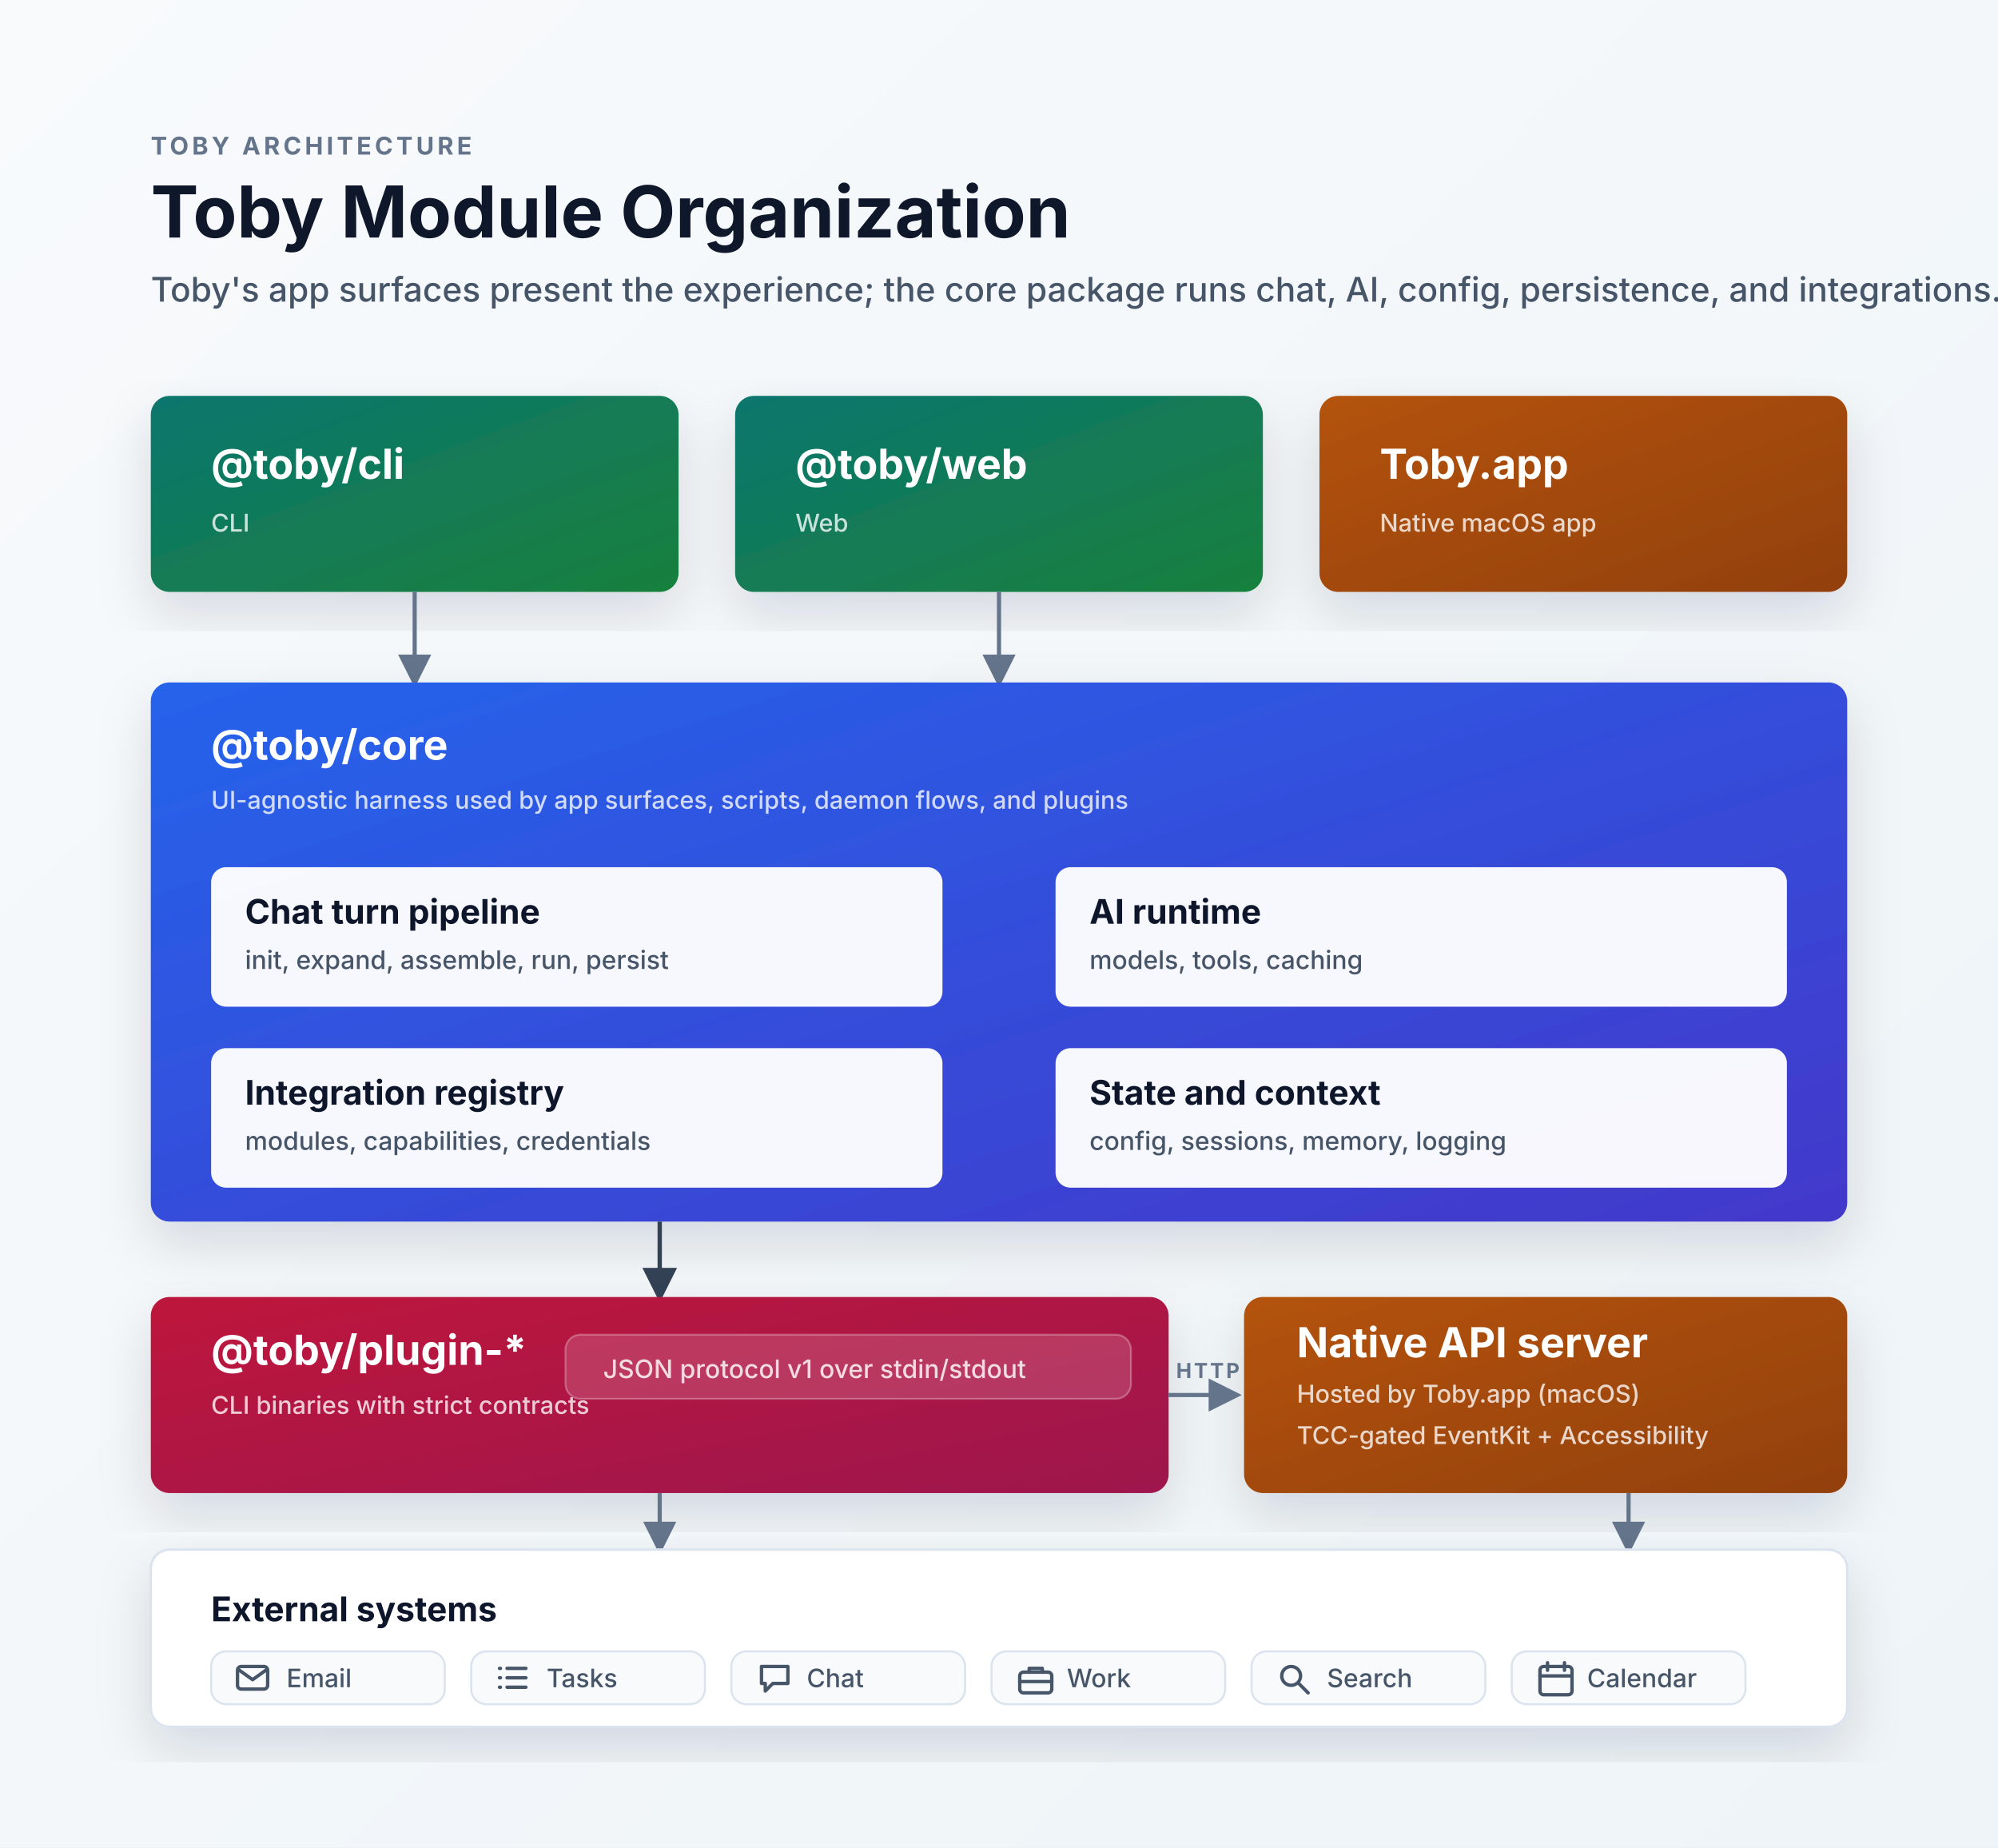
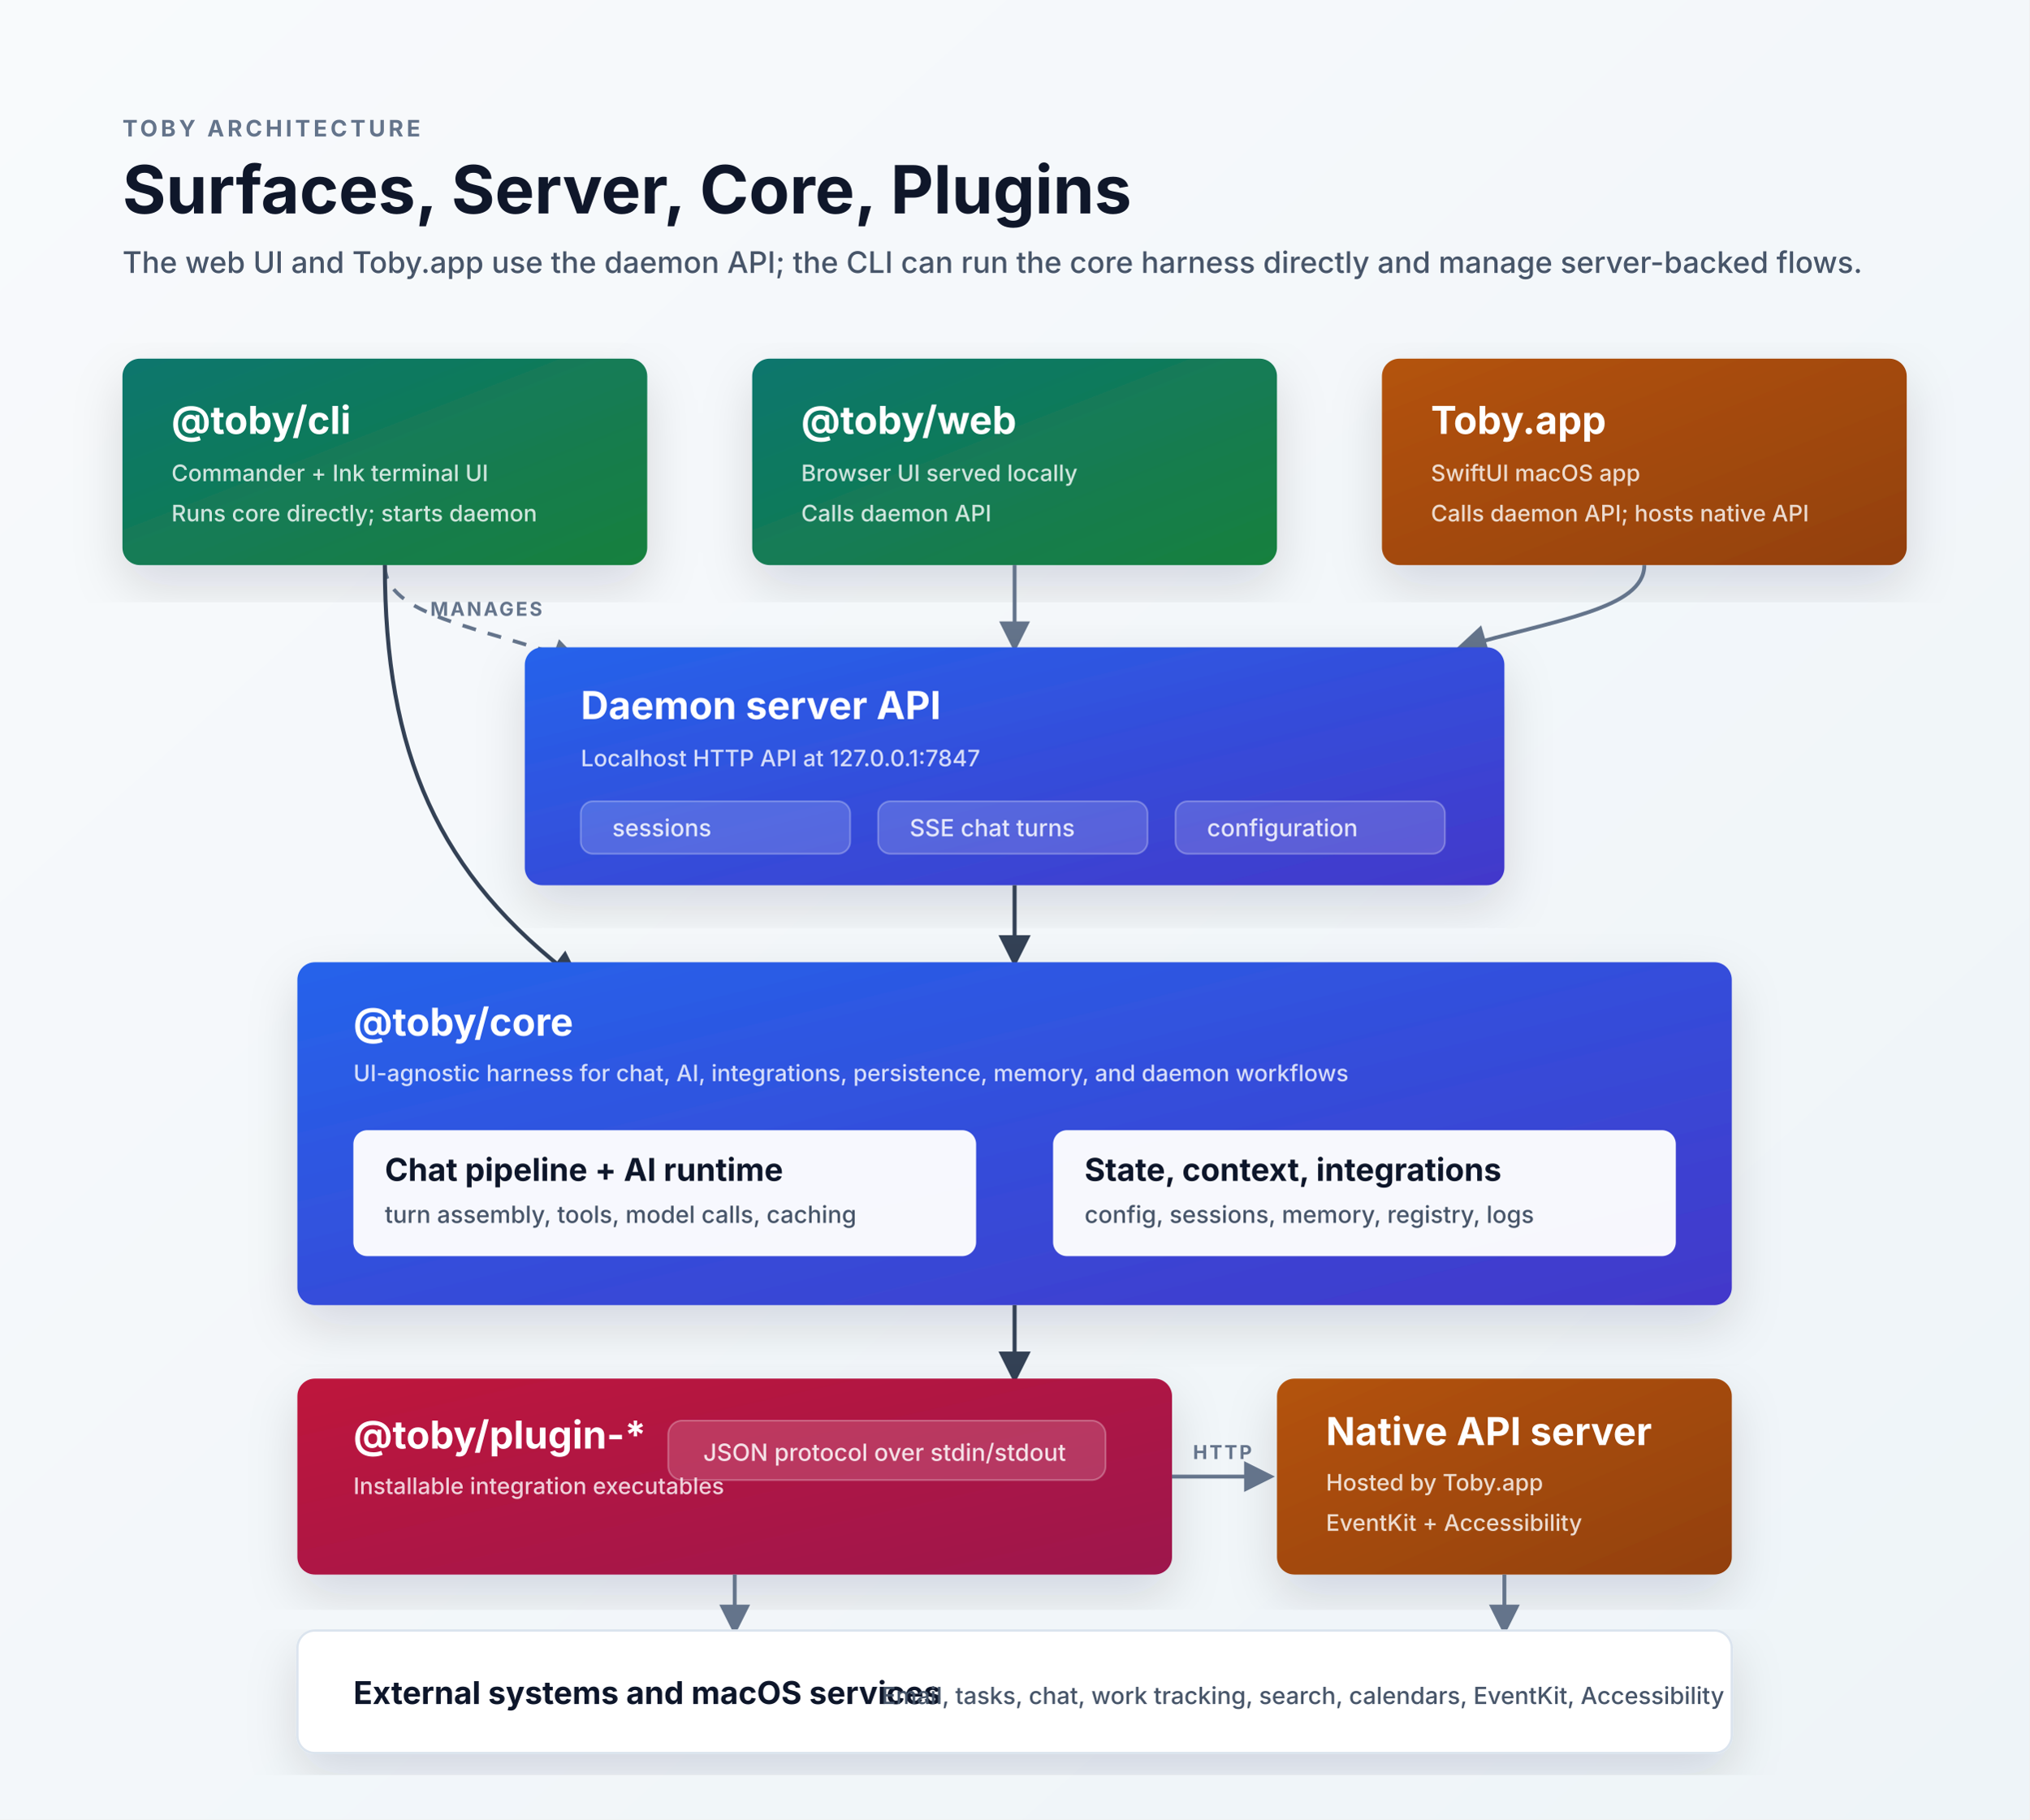
- <svg xmlns="http://www.w3.org/2000/svg" width="1060" height="980" viewBox="0 0 1060 980" role="img" aria-labelledby="title desc">
+ <svg xmlns="http://www.w3.org/2000/svg" width="1160" height="1040" viewBox="0 0 1160 1040" role="img" aria-labelledby="title desc">
  <defs>
    <linearGradient id="bg" x1="0" x2="1" y1="0" y2="1">
      <stop offset="0" stop-color="#f8fafc" />
      <stop offset="1" stop-color="#eef4f8" />
    </linearGradient>
    <linearGradient id="surface" x1="0" x2="1" y1="0" y2="1">
      <stop offset="0" stop-color="#0f766e" />
      <stop offset="1" stop-color="#15803d" />
    </linearGradient>
-     <linearGradient id="core" x1="0" x2="1" y1="0" y2="1">
+     <linearGradient id="server" x1="0" x2="1" y1="0" y2="1">
      <stop offset="0" stop-color="#2563eb" />
      <stop offset="1" stop-color="#4338ca" />
    </linearGradient>
    <linearGradient id="plugin" x1="0" x2="1" y1="0" y2="1">
      <stop offset="0" stop-color="#be123c" />
      <stop offset="1" stop-color="#9d174d" />
    </linearGradient>
-     <linearGradient id="app" x1="0" x2="1" y1="0" y2="1">
+     <linearGradient id="native" x1="0" x2="1" y1="0" y2="1">
      <stop offset="0" stop-color="#b45309" />
      <stop offset="1" stop-color="#92400e" />
    </linearGradient>
-     <filter id="shadow" x="-20%" y="-20%" width="140%" height="140%">
+     <filter id="shadow" x="-18%" y="-18%" width="136%" height="136%">
      <feDropShadow dx="0" dy="12" stdDeviation="14" flood-color="#0f172a" flood-opacity="0.13" />
    </filter>
    <marker id="arrow" viewBox="0 0 10 10" refX="8.4" refY="5" markerWidth="8" markerHeight="8" orient="auto-start-reverse">
      <path d="M 0 0 L 10 5 L 0 10 z" fill="#64748b" />
    </marker>
    <marker id="arrowDark" viewBox="0 0 10 10" refX="8.4" refY="5" markerWidth="8" markerHeight="8" orient="auto-start-reverse">
      <path d="M 0 0 L 10 5 L 0 10 z" fill="#334155" />
    </marker>
    <style>
      .page { fill: url(#bg); }
      .title { font: 700 38px Inter, ui-sans-serif, system-ui, -apple-system, BlinkMacSystemFont, "Segoe UI", sans-serif; fill: #0f172a; letter-spacing: 0; }
-       .subtitle { font: 500 18px Inter, ui-sans-serif, system-ui, -apple-system, BlinkMacSystemFont, "Segoe UI", sans-serif; fill: #475569; letter-spacing: 0; }
+       .subtitle { font: 500 17px Inter, ui-sans-serif, system-ui, -apple-system, BlinkMacSystemFont, "Segoe UI", sans-serif; fill: #475569; letter-spacing: 0; }
      .eyebrow { font: 700 13px Inter, ui-sans-serif, system-ui, -apple-system, BlinkMacSystemFont, "Segoe UI", sans-serif; fill: #64748b; letter-spacing: 1.8px; }
      .layer-label { font: 700 22px Inter, ui-sans-serif, system-ui, -apple-system, BlinkMacSystemFont, "Segoe UI", sans-serif; fill: #ffffff; letter-spacing: 0; }
-       .layer-note { font: 500 13px Inter, ui-sans-serif, system-ui, -apple-system, BlinkMacSystemFont, "Segoe UI", sans-serif; fill: rgba(255,255,255,0.78); letter-spacing: 0; }
+       .layer-note { font: 500 13px Inter, ui-sans-serif, system-ui, -apple-system, BlinkMacSystemFont, "Segoe UI", sans-serif; fill: rgba(255,255,255,0.8); letter-spacing: 0; }
      .card-title { font: 700 18px Inter, ui-sans-serif, system-ui, -apple-system, BlinkMacSystemFont, "Segoe UI", sans-serif; fill: #0f172a; letter-spacing: 0; }
      .card-text { font: 500 13.5px Inter, ui-sans-serif, system-ui, -apple-system, BlinkMacSystemFont, "Segoe UI", sans-serif; fill: #475569; letter-spacing: 0; }
-       .card-code { font: 600 13px "SFMono-Regular", Consolas, "Liberation Mono", monospace; fill: #334155; letter-spacing: 0; }
      .white-title { font: 700 18px Inter, ui-sans-serif, system-ui, -apple-system, BlinkMacSystemFont, "Segoe UI", sans-serif; fill: #ffffff; letter-spacing: 0; }
-       .white-text { font: 500 13.5px Inter, ui-sans-serif, system-ui, -apple-system, BlinkMacSystemFont, "Segoe UI", sans-serif; fill: rgba(255,255,255,0.82); letter-spacing: 0; }
-       .pill { fill: #ffffff; stroke: #dbe4ee; stroke-width: 1.2; }
+       .white-text { font: 500 13.5px Inter, ui-sans-serif, system-ui, -apple-system, BlinkMacSystemFont, "Segoe UI", sans-serif; fill: rgba(255,255,255,0.84); letter-spacing: 0; }
      .panel { fill: #ffffff; stroke: #dbe4ee; stroke-width: 1.3; }
      .soft { fill: #f8fafc; stroke: #dbe4ee; stroke-width: 1.1; }
      .line { fill: none; stroke: #64748b; stroke-width: 2.2; marker-end: url(#arrow); }
      .line-dark { fill: none; stroke: #334155; stroke-width: 2.3; marker-end: url(#arrowDark); }
+       .dashed { fill: none; stroke: #64748b; stroke-width: 2.1; stroke-dasharray: 8 7; marker-end: url(#arrow); }
      .tiny { font: 700 11px Inter, ui-sans-serif, system-ui, -apple-system, BlinkMacSystemFont, "Segoe UI", sans-serif; fill: #64748b; letter-spacing: 1.2px; }
    </style>
  </defs>
-   <rect class="page" width="1060" height="980" />
-   <text x="80" y="82" class="eyebrow">TOBY ARCHITECTURE</text>
-   <text x="80" y="126" class="title">Toby Module Organization</text>
-   <text x="80" y="160" class="subtitle">Toby's app surfaces present the experience; the core package runs chat, AI, config, persistence, and integrations.</text>
+   <rect class="page" width="1160" height="1040" />
+   <text x="70" y="78" class="eyebrow">TOBY ARCHITECTURE</text>
+   <text x="70" y="122" class="title">Surfaces, Server, Core, Plugins</text>
+   <text x="70" y="156" class="subtitle">The web UI and Toby.app use the daemon API; the CLI can run the core harness directly and manage server-backed flows.</text>
  <g filter="url(#shadow)">
-     <g transform="translate(80 210)">
-       <rect width="280" height="104" rx="10" fill="url(#surface)" />
-       <text x="32" y="44" class="layer-label">@toby/cli</text>
-       <text x="32" y="72" class="layer-note">CLI</text>
+     <g transform="translate(70 205)">
+       <rect width="300" height="118" rx="10" fill="url(#surface)" />
+       <text x="28" y="43" class="layer-label">@toby/cli</text>
+       <text x="28" y="70" class="layer-note">Commander + Ink terminal UI</text>
+       <text x="28" y="93" class="layer-note">Runs core directly; starts daemon</text>
    </g>
-     <g transform="translate(390 210)">
-       <rect width="280" height="104" rx="10" fill="url(#surface)" />
-       <text x="32" y="44" class="layer-label">@toby/web</text>
-       <text x="32" y="72" class="layer-note">Web</text>
+     <g transform="translate(430 205)">
+       <rect width="300" height="118" rx="10" fill="url(#surface)" />
+       <text x="28" y="43" class="layer-label">@toby/web</text>
+       <text x="28" y="70" class="layer-note">Browser UI served locally</text>
+       <text x="28" y="93" class="layer-note">Calls daemon API</text>
    </g>
-     <g transform="translate(700 210)">
-       <rect width="280" height="104" rx="10" fill="url(#app)" />
-       <text x="32" y="44" class="layer-label">Toby.app</text>
-       <text x="32" y="72" class="layer-note">Native macOS app</text>
+     <g transform="translate(790 205)">
+       <rect width="300" height="118" rx="10" fill="url(#native)" />
+       <text x="28" y="43" class="layer-label">Toby.app</text>
+       <text x="28" y="70" class="layer-note">SwiftUI macOS app</text>
+       <text x="28" y="93" class="layer-note">Calls daemon API; hosts native API</text>
    </g>
  </g>
-   <path class="line" d="M 220 314 C 220 338 220 338 220 362" />
-   <path class="line" d="M 530 314 C 530 338 530 338 530 362" />
+   <path class="line" d="M 580 323 L 580 370" />
+   <path class="line" d="M 940 323 C 940 348 890 354 835 370" />
+   <path class="dashed" d="M 220 323 C 220 352 274 358 330 378" />
+   <text x="246" y="352" class="tiny">MANAGES</text>
  <g filter="url(#shadow)">
-     <rect x="80" y="362" width="900" height="286" rx="10" fill="url(#core)" />
-     <text x="112" y="403" class="layer-label">@toby/core</text>
-     <text x="112" y="429" class="layer-note">UI-agnostic harness used by app surfaces, scripts, daemon flows, and plugins</text>
-     <g transform="translate(112 460)">
-       <rect width="388" height="74" rx="8" fill="#ffffff" fill-opacity="0.96" />
-       <text x="18" y="30" class="card-title">Chat turn pipeline</text>
-       <text x="18" y="54" class="card-text">init, expand, assemble, run, persist</text>
+     <rect x="300" y="370" width="560" height="136" rx="10" fill="url(#server)" />
+     <text x="332" y="411" class="layer-label">Daemon server API</text>
+     <text x="332" y="438" class="layer-note">Localhost HTTP API at 127.0.0.1:7847</text>
+     <g transform="translate(332 458)">
+       <rect width="154" height="30" rx="7" fill="rgba(255,255,255,0.16)" stroke="rgba(255,255,255,0.28)" />
+       <text x="18" y="20" class="white-text">sessions</text>
    </g>
-     <g transform="translate(560 460)">
-       <rect width="388" height="74" rx="8" fill="#ffffff" fill-opacity="0.96" />
-       <text x="18" y="30" class="card-title">AI runtime</text>
-       <text x="18" y="54" class="card-text">models, tools, caching</text>
+     <g transform="translate(502 458)">
+       <rect width="154" height="30" rx="7" fill="rgba(255,255,255,0.16)" stroke="rgba(255,255,255,0.28)" />
+       <text x="18" y="20" class="white-text">SSE chat turns</text>
    </g>
-     <g transform="translate(112 556)">
-       <rect width="388" height="74" rx="8" fill="#ffffff" fill-opacity="0.96" />
-       <text x="18" y="30" class="card-title">Integration registry</text>
-       <text x="18" y="54" class="card-text">modules, capabilities, credentials</text>
-     </g>
-     <g transform="translate(560 556)">
-       <rect width="388" height="74" rx="8" fill="#ffffff" fill-opacity="0.96" />
-       <text x="18" y="30" class="card-title">State and context</text>
-       <text x="18" y="54" class="card-text">config, sessions, memory, logging</text>
+     <g transform="translate(672 458)">
+       <rect width="154" height="30" rx="7" fill="rgba(255,255,255,0.16)" stroke="rgba(255,255,255,0.28)" />
+       <text x="18" y="20" class="white-text">configuration</text>
    </g>
  </g>
-   <path class="line-dark" d="M 350 648 L 350 688" />
+   <path class="line-dark" d="M 580 506 L 580 550" />
+   <path class="line-dark" d="M 220 323 C 220 430 250 500 330 560" />
  <g filter="url(#shadow)">
-     <rect x="80" y="688" width="540" height="104" rx="10" fill="url(#plugin)" />
-     <text x="112" y="724" class="layer-label">@toby/plugin-*</text>
-     <text x="112" y="750" class="layer-note">CLI binaries with strict contracts</text>
-     <rect x="300" y="708" width="300" height="34" rx="8" fill="rgba(255,255,255,0.15)" stroke="rgba(255,255,255,0.28)" />
-     <text x="320" y="731" class="white-text">JSON protocol v1 over stdin/stdout</text>
+     <rect x="170" y="550" width="820" height="196" rx="10" fill="url(#server)" />
+     <text x="202" y="592" class="layer-label">@toby/core</text>
+     <text x="202" y="618" class="layer-note">UI-agnostic harness for chat, AI, integrations, persistence, memory, and daemon workflows</text>
+     <g transform="translate(202 646)">
+       <rect width="356" height="72" rx="8" fill="#ffffff" fill-opacity="0.96" />
+       <text x="18" y="29" class="card-title">Chat pipeline + AI runtime</text>
+       <text x="18" y="53" class="card-text">turn assembly, tools, model calls, caching</text>
+     </g>
+     <g transform="translate(602 646)">
+       <rect width="356" height="72" rx="8" fill="#ffffff" fill-opacity="0.96" />
+       <text x="18" y="29" class="card-title">State, context, integrations</text>
+       <text x="18" y="53" class="card-text">config, sessions, memory, registry, logs</text>
+     </g>
+   </g>
+   <path class="line-dark" d="M 580 746 L 580 788" />
+   <g filter="url(#shadow)">
+     <rect x="170" y="788" width="500" height="112" rx="10" fill="url(#plugin)" />
+     <text x="202" y="828" class="layer-label">@toby/plugin-*</text>
+     <text x="202" y="854" class="layer-note">Installable integration executables</text>
+     <rect x="382" y="812" width="250" height="34" rx="8" fill="rgba(255,255,255,0.15)" stroke="rgba(255,255,255,0.28)" />
+     <text x="402" y="835" class="white-text">JSON protocol over stdin/stdout</text>
  </g>
  <g filter="url(#shadow)">
-     <rect x="660" y="688" width="320" height="104" rx="10" fill="url(#app)" />
-     <text x="688" y="720" class="layer-label">Native API server</text>
-     <text x="688" y="744" class="layer-note">Hosted by Toby.app (macOS)</text>
-     <text x="688" y="766" class="layer-note">TCC-gated EventKit + Accessibility</text>
+     <rect x="730" y="788" width="260" height="112" rx="10" fill="url(#native)" />
+     <text x="758" y="826" class="layer-label">Native API server</text>
+     <text x="758" y="852" class="layer-note">Hosted by Toby.app</text>
+     <text x="758" y="875" class="layer-note">EventKit + Accessibility</text>
  </g>
-   <path class="line" d="M 620 740 L 656 740" />
-   <text x="624" y="731" class="tiny">HTTP</text>
-   <path class="line" d="M 350 792 L 350 822" />
-   <path class="line" d="M 864 792 L 864 822" />
+   <path class="line" d="M 670 844 L 726 844" />
+   <text x="682" y="834" class="tiny">HTTP</text>
+   <path class="line" d="M 420 900 L 420 932" />
+   <path class="line" d="M 860 900 L 860 932" />
  <g filter="url(#shadow)">
-     <rect x="80" y="822" width="900" height="94" rx="10" class="panel" />
-     <text x="112" y="860" class="card-title">External systems</text>
-     <g transform="translate(112 876)">
-       <rect width="124" height="28" rx="8" class="soft" />
-       <g transform="translate(14 8)" fill="none" stroke="#475569" stroke-width="1.8" stroke-linecap="round" stroke-linejoin="round">
-         <rect width="16" height="12" rx="2" />
-         <path d="M 1 2 L 8 7 L 15 2" />
-       </g>
-       <text x="40" y="19" class="card-text">Email</text>
-     </g>
-     <g transform="translate(250 876)">
-       <rect width="124" height="28" rx="8" class="soft" />
-       <g transform="translate(14 6)" fill="none" stroke="#475569" stroke-width="1.8" stroke-linecap="round" stroke-linejoin="round">
-         <path d="M 5 3 H 15" />
-         <path d="M 5 8 H 15" />
-         <path d="M 5 13 H 15" />
-         <path d="M 1 3 H 1.5" />
-         <path d="M 1 8 H 1.5" />
-         <path d="M 1 13 H 1.5" />
-       </g>
-       <text x="40" y="19" class="card-text">Tasks</text>
-     </g>
-     <g transform="translate(388 876)">
-       <rect width="124" height="28" rx="8" class="soft" />
-       <g transform="translate(14 6)" fill="none" stroke="#475569" stroke-width="1.8" stroke-linecap="round" stroke-linejoin="round">
-         <path d="M 2 2 H 16 V 11 H 8 L 4 15 V 11 H 2 Z" />
-       </g>
-       <text x="40" y="19" class="card-text">Chat</text>
-     </g>
-     <g transform="translate(526 876)">
-       <rect width="124" height="28" rx="8" class="soft" />
-       <g transform="translate(14 6)" fill="none" stroke="#475569" stroke-width="1.8" stroke-linecap="round" stroke-linejoin="round">
-         <rect x="1" y="5" width="17" height="11" rx="2" />
-         <path d="M 6 5 V 3 H 13 V 5" />
-         <path d="M 1 10 H 18" />
-       </g>
-       <text x="40" y="19" class="card-text">Work</text>
-     </g>
-     <g transform="translate(664 876)">
-       <rect width="124" height="28" rx="8" class="soft" />
-       <g transform="translate(14 6)" fill="none" stroke="#475569" stroke-width="1.8" stroke-linecap="round" stroke-linejoin="round">
-         <circle cx="7" cy="7" r="5" />
-         <path d="M 11 11 L 16 16" />
-       </g>
-       <text x="40" y="19" class="card-text">Search</text>
-     </g>
-     <g transform="translate(802 876)">
-       <rect width="124" height="28" rx="8" class="soft" />
-       <g transform="translate(14 5)" fill="none" stroke="#475569" stroke-width="1.8" stroke-linecap="round" stroke-linejoin="round">
-         <rect x="1" y="3" width="17" height="15" rx="2" />
-         <path d="M 5 1 V 5" />
-         <path d="M 14 1 V 5" />
-         <path d="M 1 8 H 18" />
-       </g>
-       <text x="40" y="19" class="card-text">Calendar</text>
-     </g>
+     <rect x="170" y="932" width="820" height="70" rx="10" class="panel" />
+     <text x="202" y="974" class="card-title">External systems and macOS services</text>
+     <text x="504" y="974" class="card-text">Email, tasks, chat, work tracking, search, calendars, EventKit, Accessibility</text>
  </g>
</svg>
